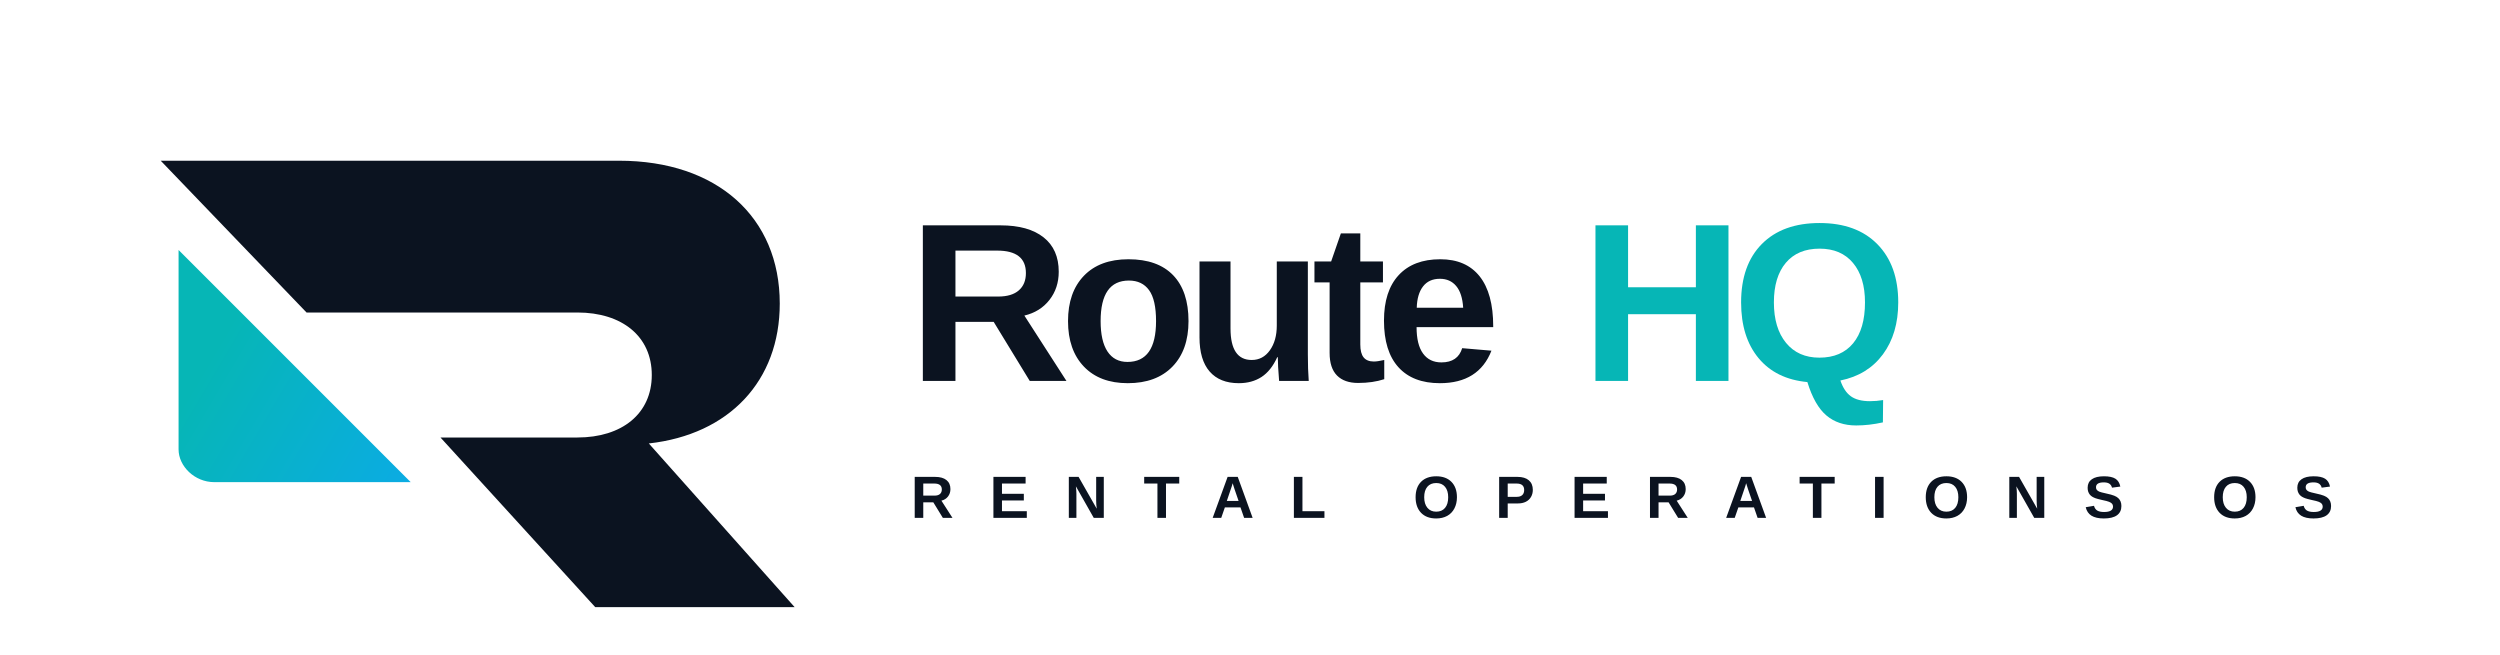
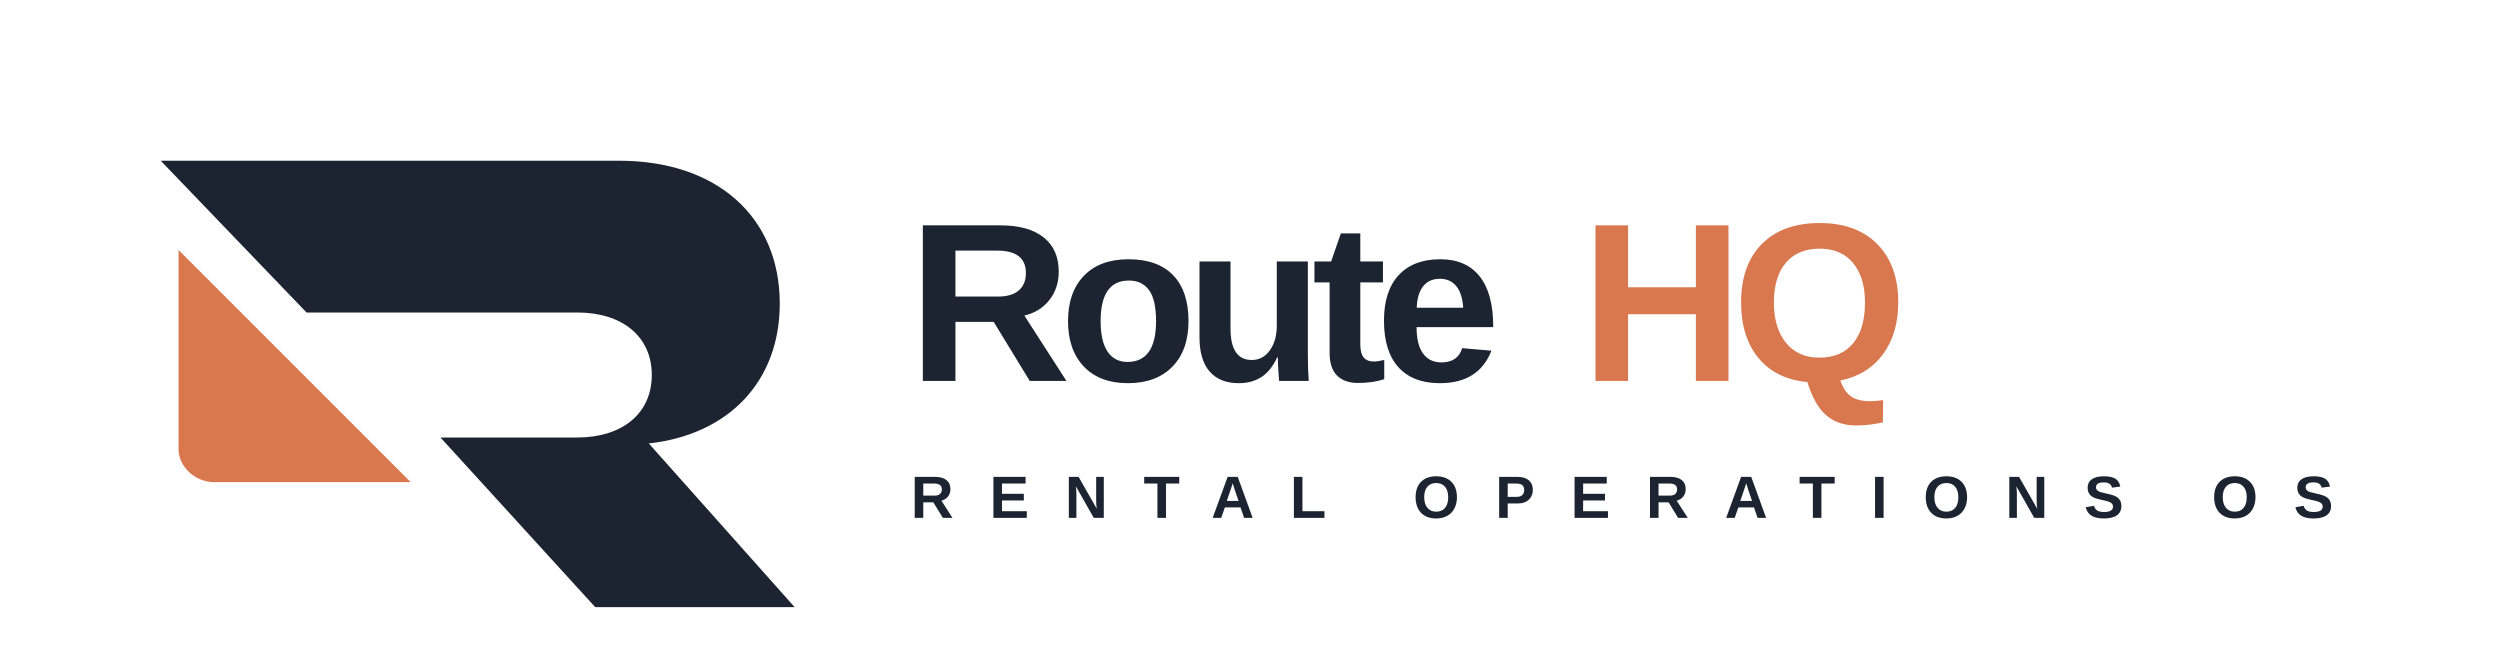
<svg xmlns="http://www.w3.org/2000/svg" width="840" height="220" viewBox="0 0 840 220" fill="none">
-   <defs>
-     <linearGradient id="routehq-teal" x1="62" x2="172" y1="135" y2="200" gradientUnits="userSpaceOnUse">
-       <stop stop-color="#06B6B6" />
-       <stop offset="1" stop-color="#0EA5FF" />
-     </linearGradient>
-   </defs>
-   <path d="M60 151V84L138 162H72C65.373 162 60 156.627 60 151Z" fill="url(#routehq-teal)" />
-   <path d="M54 54H208C241 54 262 73 262 102C262 128 245 146 218 149L267 204H200L148 147H194C209 147 219 139 219 126C219 113 209 105 194 105H103L54 54Z" fill="#0B1320" />
-   <text x="305" y="128" fill="#0B1320" font-family="Arial, Helvetica, sans-serif" font-size="76" font-weight="800" letter-spacing="-4">Route</text>
-   <text x="531" y="128" fill="#06B6B6" font-family="Arial, Helvetica, sans-serif" font-size="76" font-weight="800" letter-spacing="-4">HQ</text>
-   <text x="306" y="174" fill="#0B1320" font-family="Arial, Helvetica, sans-serif" font-size="20" font-weight="700" letter-spacing="12">RENTAL OPERATIONS OS</text>
+   <path d="M60 151V84L138 162H72C65.373 162 60 156.627 60 151Z" fill="#D9784F" />
+   <path d="M54 54H208C241 54 262 73 262 102C262 128 245 146 218 149L267 204H200L148 147H194C209 147 219 139 219 126C219 113 209 105 194 105H103L54 54Z" fill="#1B2430" />
+   <text x="305" y="128" fill="#1B2430" font-family="Arial, Helvetica, sans-serif" font-size="76" font-weight="800" letter-spacing="-4">Route</text>
+   <text x="531" y="128" fill="#D9784F" font-family="Arial, Helvetica, sans-serif" font-size="76" font-weight="800" letter-spacing="-4">HQ</text>
+   <text x="306" y="174" fill="#1B2430" font-family="Arial, Helvetica, sans-serif" font-size="20" font-weight="700" letter-spacing="12">RENTAL OPERATIONS OS</text>
</svg>
